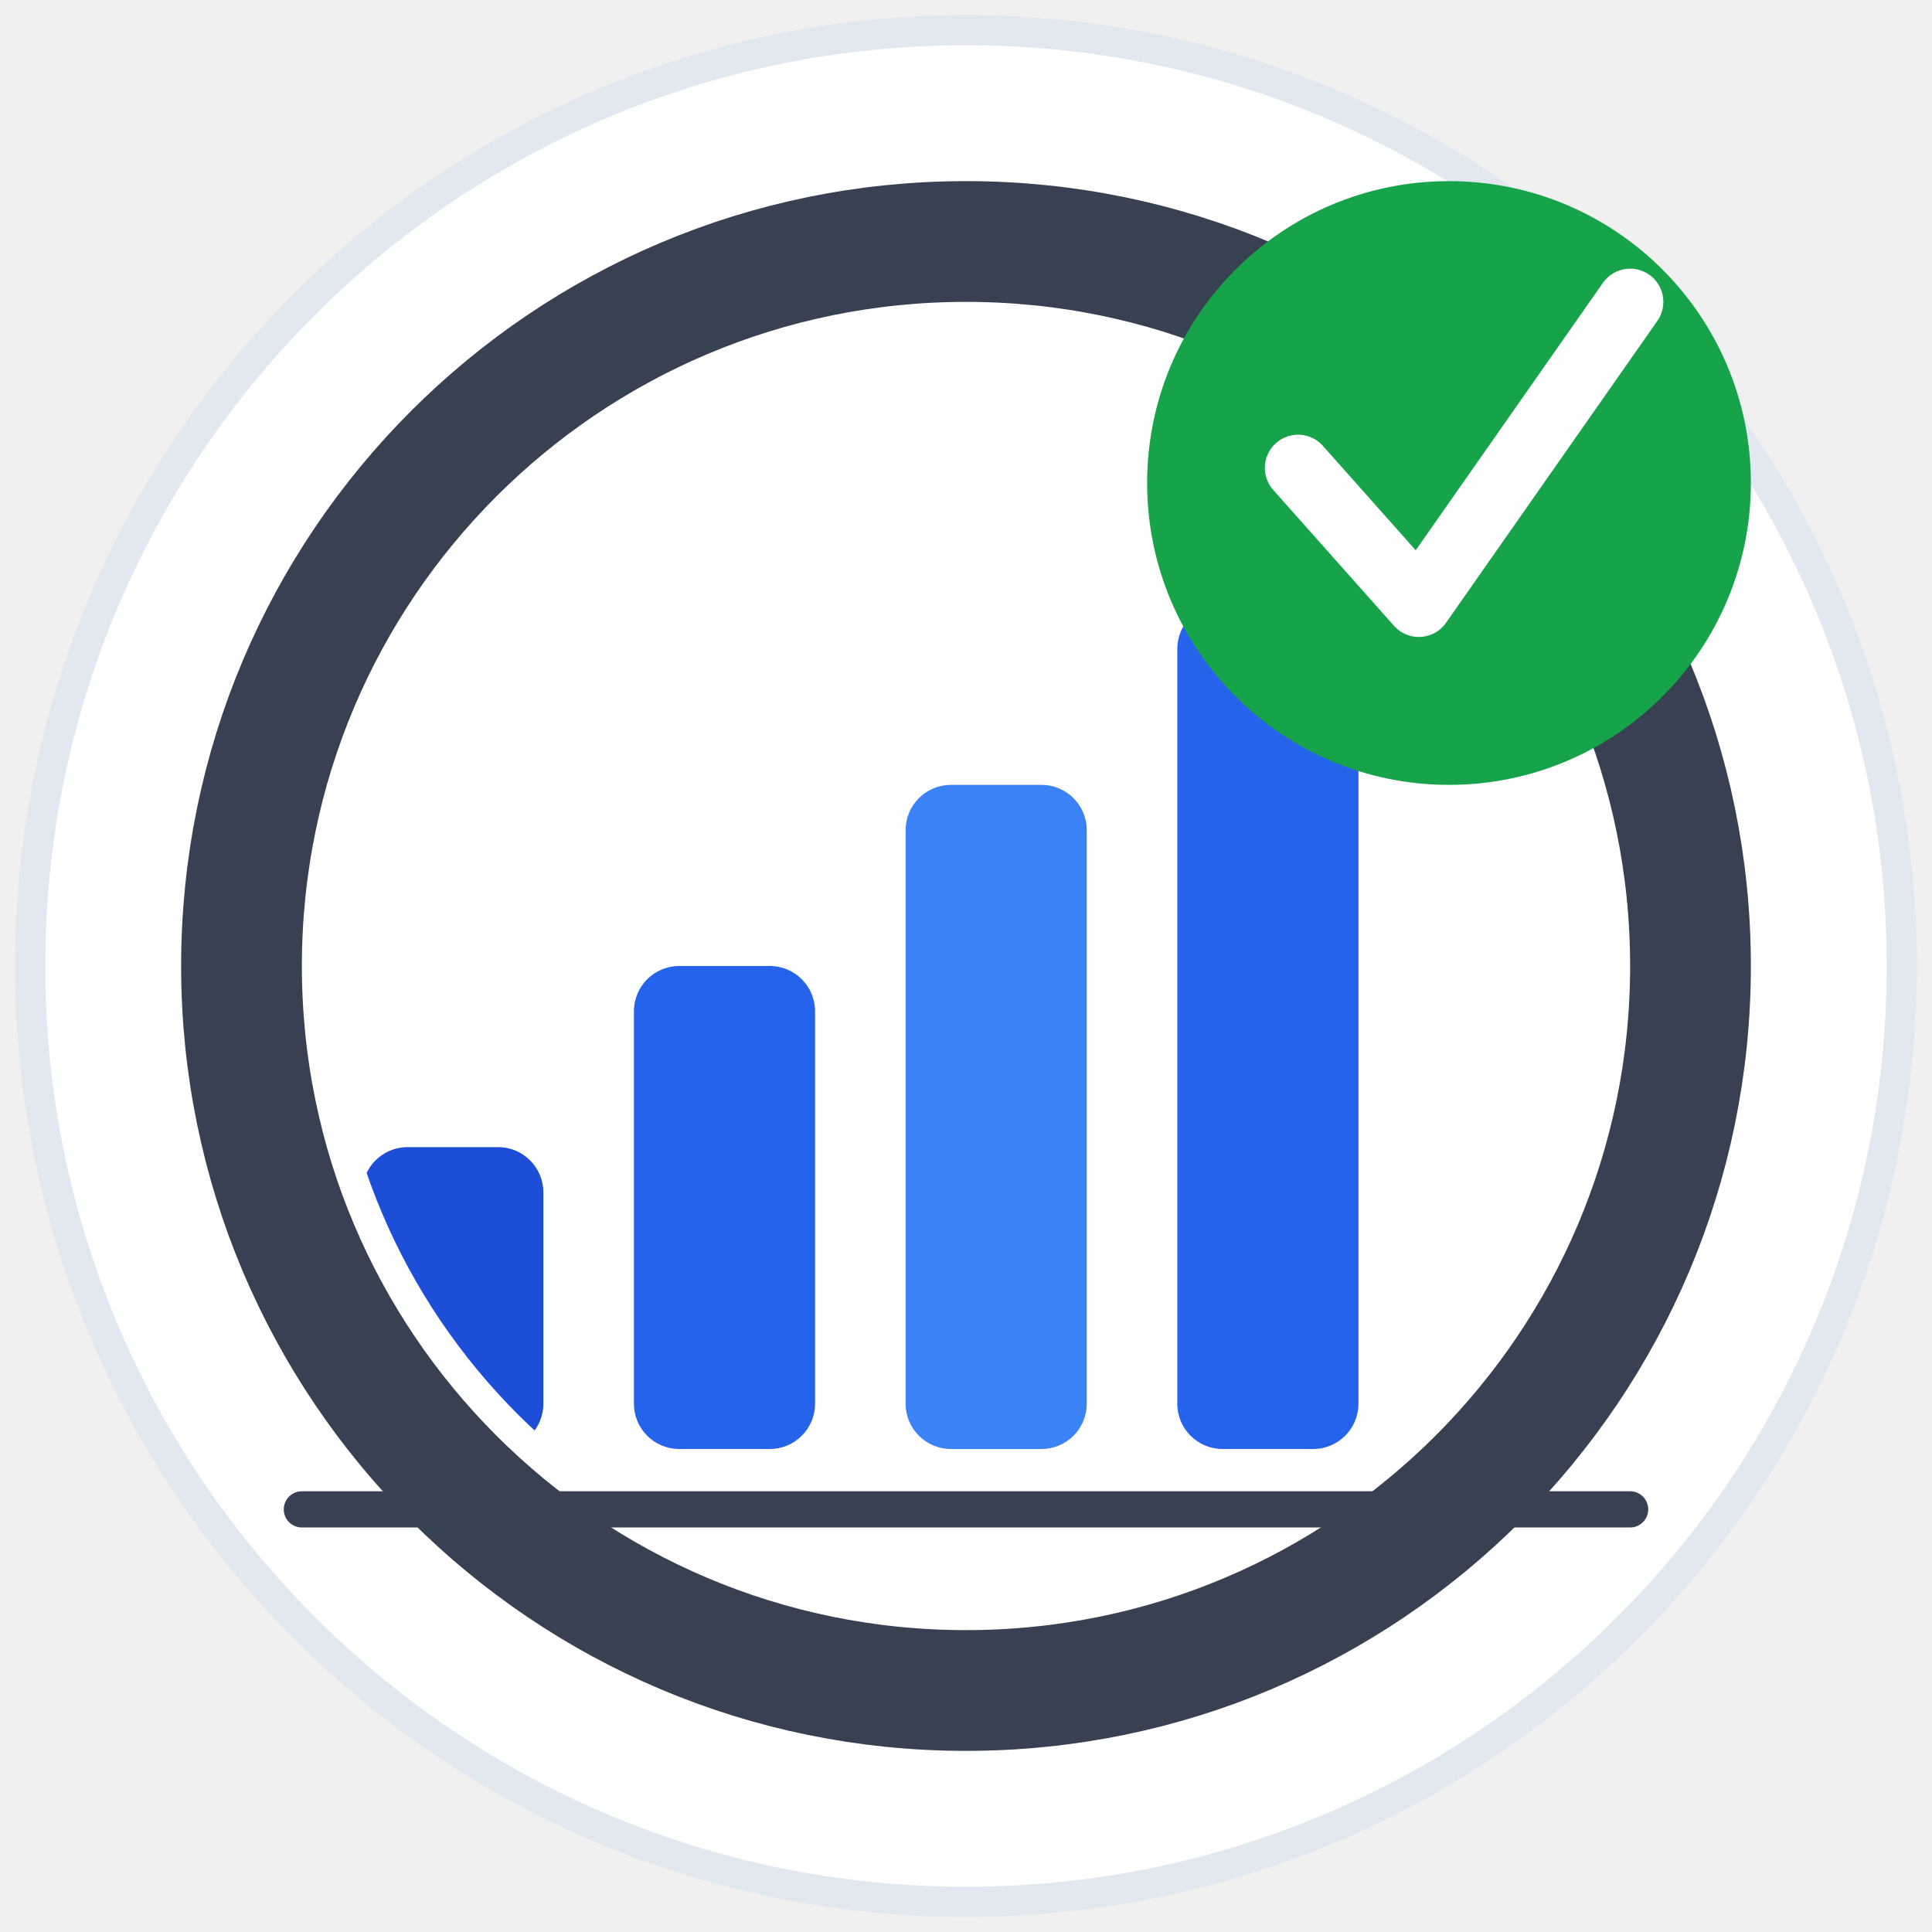
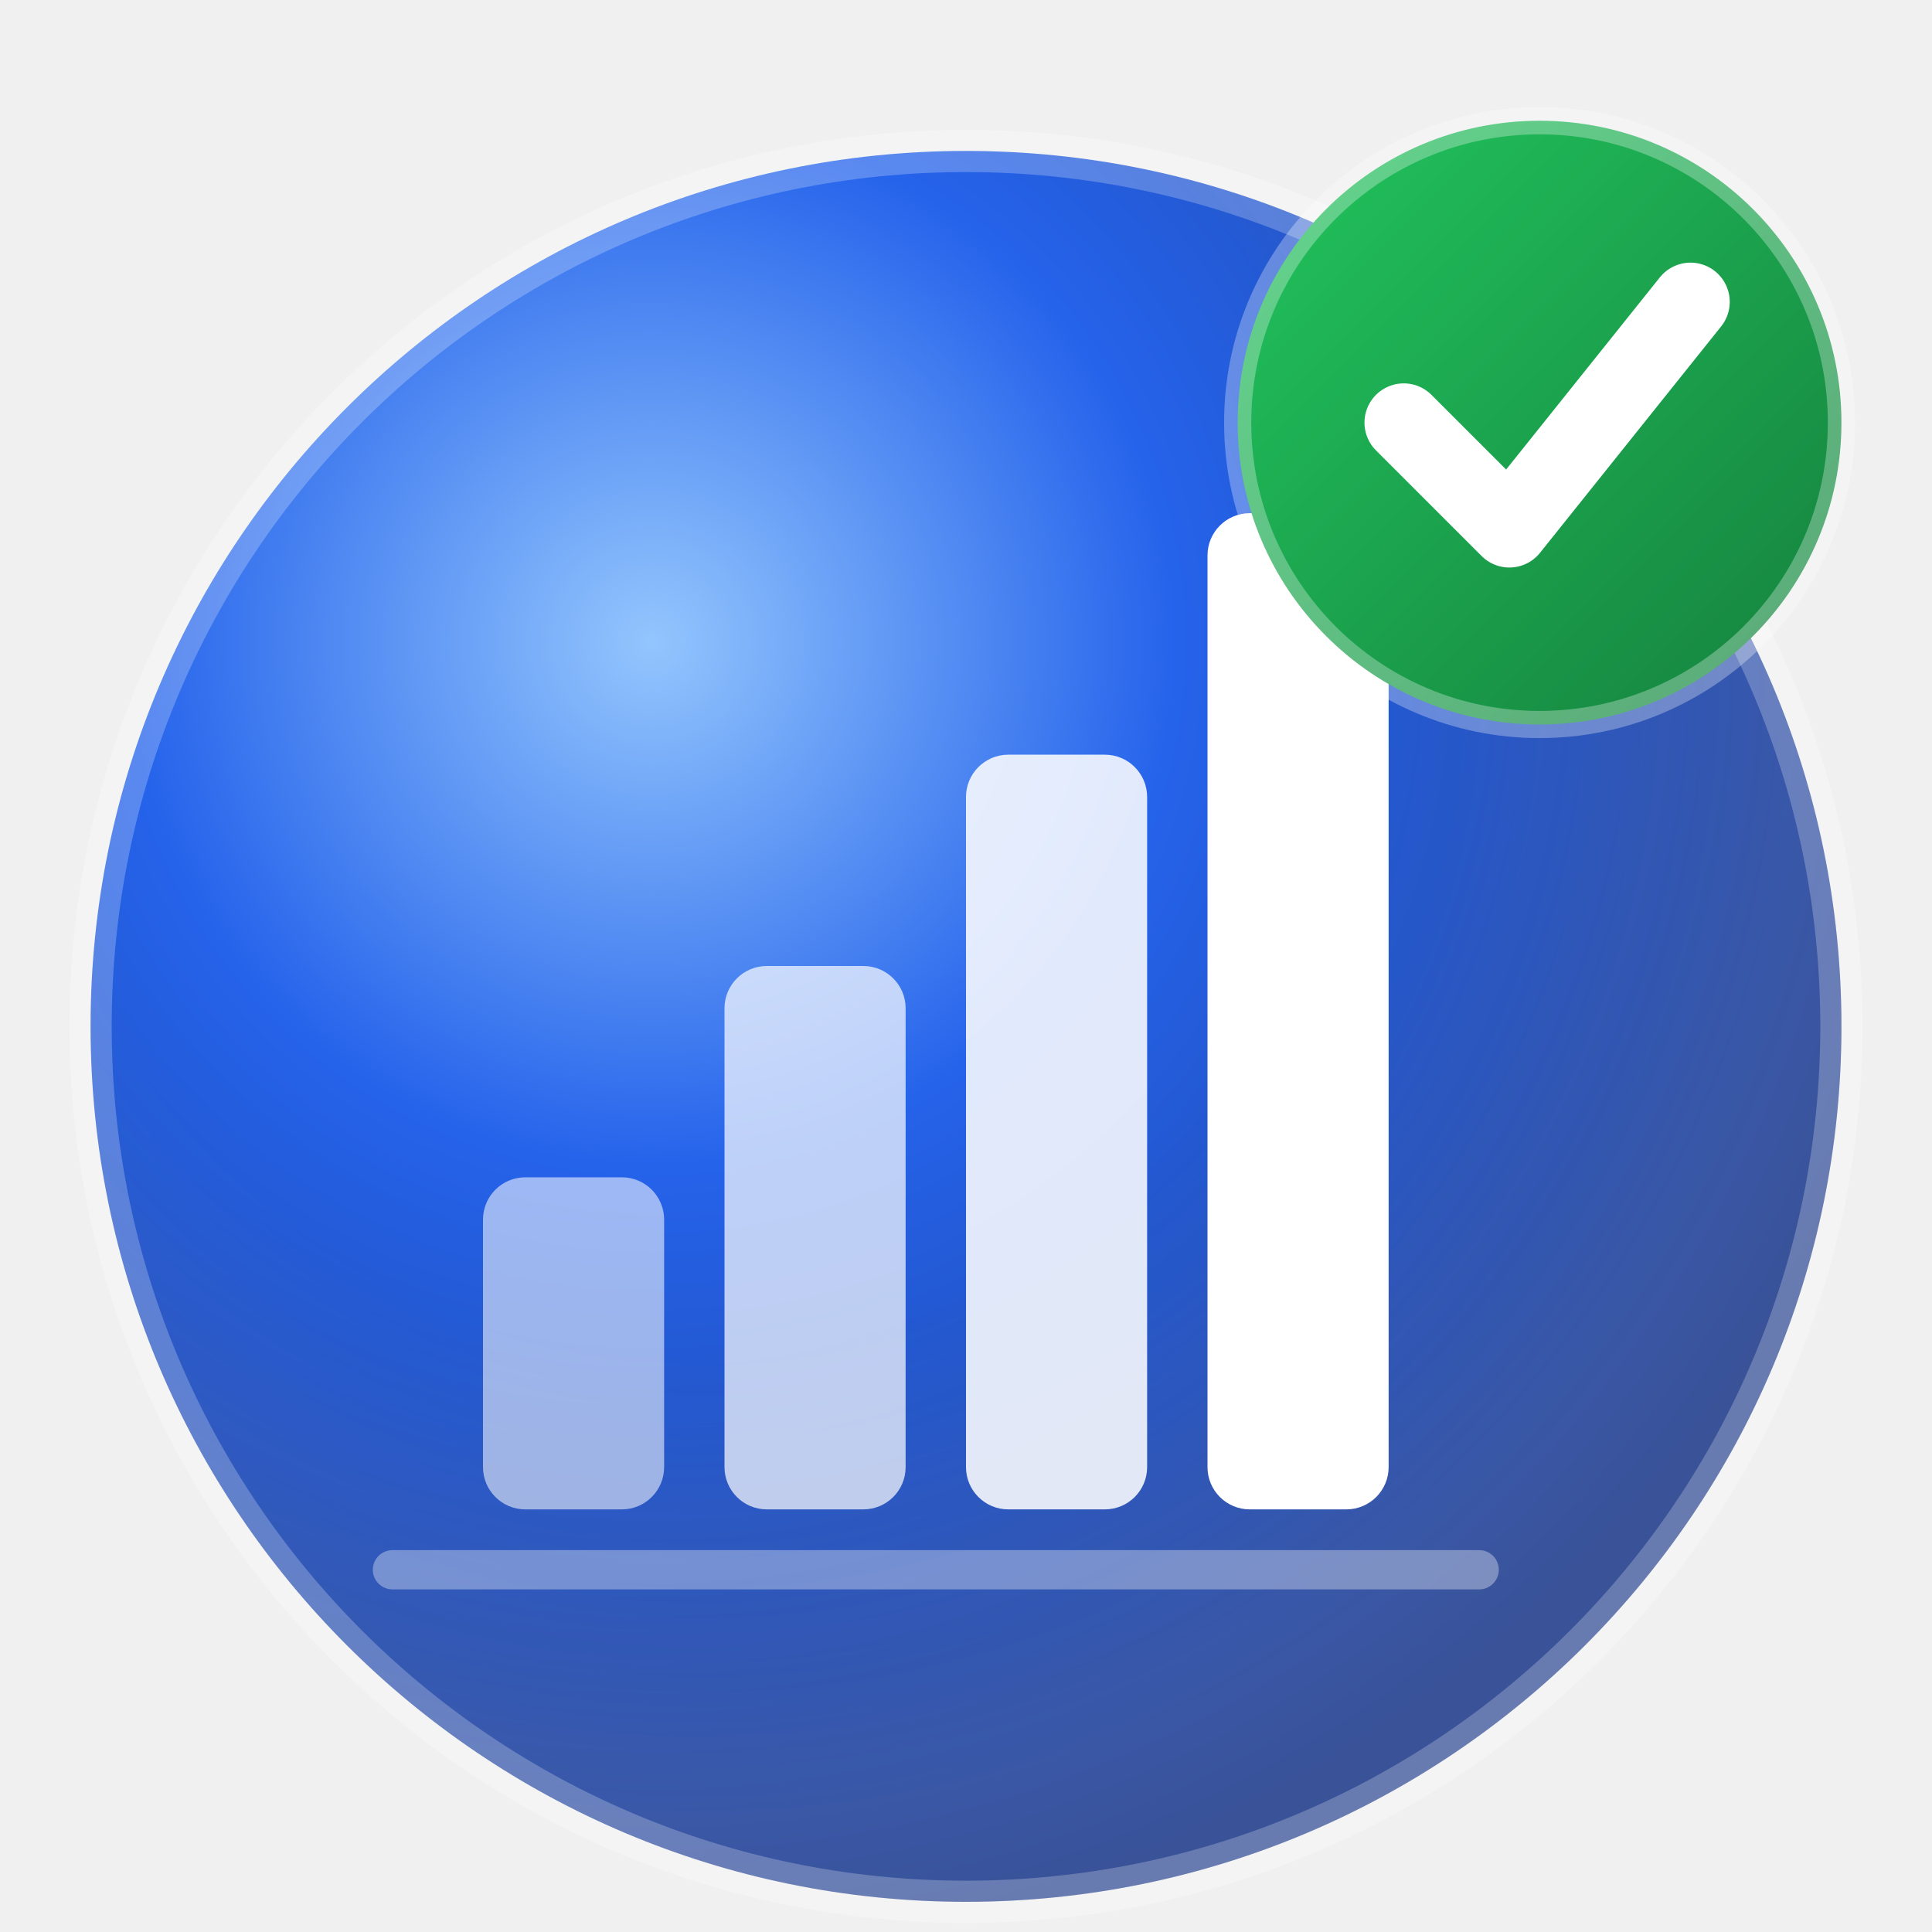
- <svg xmlns="http://www.w3.org/2000/svg" width="64" height="64" viewBox="0 0 64 64">
-   <circle cx="32" cy="32" r="31" fill="#ffffff" stroke="#e2e8f0" stroke-width="1" />
-   <circle cx="32" cy="32" r="24" fill="none" stroke="#374151" stroke-width="4" />
-   <clipPath id="fav-clip">
-     <circle cx="32" cy="32" r="21" />
-   </clipPath>
-   <g clip-path="url(#fav-clip)">
-     <rect x="12" y="38" width="6" height="10" rx="1.5" fill="#1D4ED8" />
-     <rect x="21" y="32" width="6" height="16" rx="1.5" fill="#2563EB" />
-     <rect x="30" y="26" width="6" height="22" rx="1.5" fill="#3B82F6" />
-     <rect x="39" y="20" width="6" height="28" rx="1.5" fill="#2563EB" />
+ <svg xmlns="http://www.w3.org/2000/svg" width="64" height="64" viewBox="0 0 64 64" aria-label="SkillValix favicon">
+   <defs>
+     <radialGradient id="favCircleGrad" cx="32%" cy="28%" r="75%">
+       <stop offset="0%" stop-color="#93C5FD" />
+       <stop offset="40%" stop-color="#2563EB" />
+       <stop offset="100%" stop-color="#1E3A8A" />
+     </radialGradient>
+     <radialGradient id="favRimGrad" cx="35%" cy="30%" r="65%">
+       <stop offset="60%" stop-color="white" stop-opacity="0" />
+       <stop offset="100%" stop-color="white" stop-opacity="0.12" />
+     </radialGradient>
+     <linearGradient id="favBadgeGrad" x1="0%" y1="0%" x2="100%" y2="100%">
+       <stop offset="0%" stop-color="#22C55E" />
+       <stop offset="100%" stop-color="#15803D" />
+     </linearGradient>
+     <clipPath id="favClip">
+       <circle cx="32" cy="34" r="29" />
+     </clipPath>
+   </defs>
+   <circle cx="32" cy="34" r="29" fill="url(#favCircleGrad)" />
+   <circle cx="32" cy="34" r="29" fill="url(#favRimGrad)" />
+   <circle cx="32" cy="34" r="29" fill="none" stroke="white" stroke-width="1.4" opacity="0.24" />
+   <g clip-path="url(#favClip)">
+     <rect x="16" y="39" width="6" height="11" rx="1.4" fill="white" opacity="0.55" />
+     <rect x="24" y="32" width="6" height="18" rx="1.4" fill="white" opacity="0.7" />
+     <rect x="32" y="25" width="6" height="25" rx="1.4" fill="white" opacity="0.86" />
+     <rect x="40" y="17" width="6" height="33" rx="1.4" fill="white" opacity="1" />
+     <line x1="13" y1="52" x2="49" y2="52" stroke="white" stroke-width="1.3" opacity="0.34" stroke-linecap="round" />
  </g>
-   <line x1="10" y1="50" x2="54" y2="50" stroke="#374151" stroke-width="1.2" stroke-linecap="round" />
-   <circle cx="48" cy="16" r="10" fill="#16A34A" />
-   <path d="M 43 15.5 L 47 20 L 54 10" fill="none" stroke="white" stroke-width="2.2" stroke-linecap="round" stroke-linejoin="round" />
+   <circle cx="51" cy="14" r="10" fill="url(#favBadgeGrad)" />
+   <circle cx="51" cy="14" r="10" fill="none" stroke="white" stroke-width="0.9" opacity="0.3" />
+   <path d="M 46.5 14 L 50 17.5 L 56 10" fill="none" stroke="white" stroke-width="2.6" stroke-linecap="round" stroke-linejoin="round" />
</svg>
